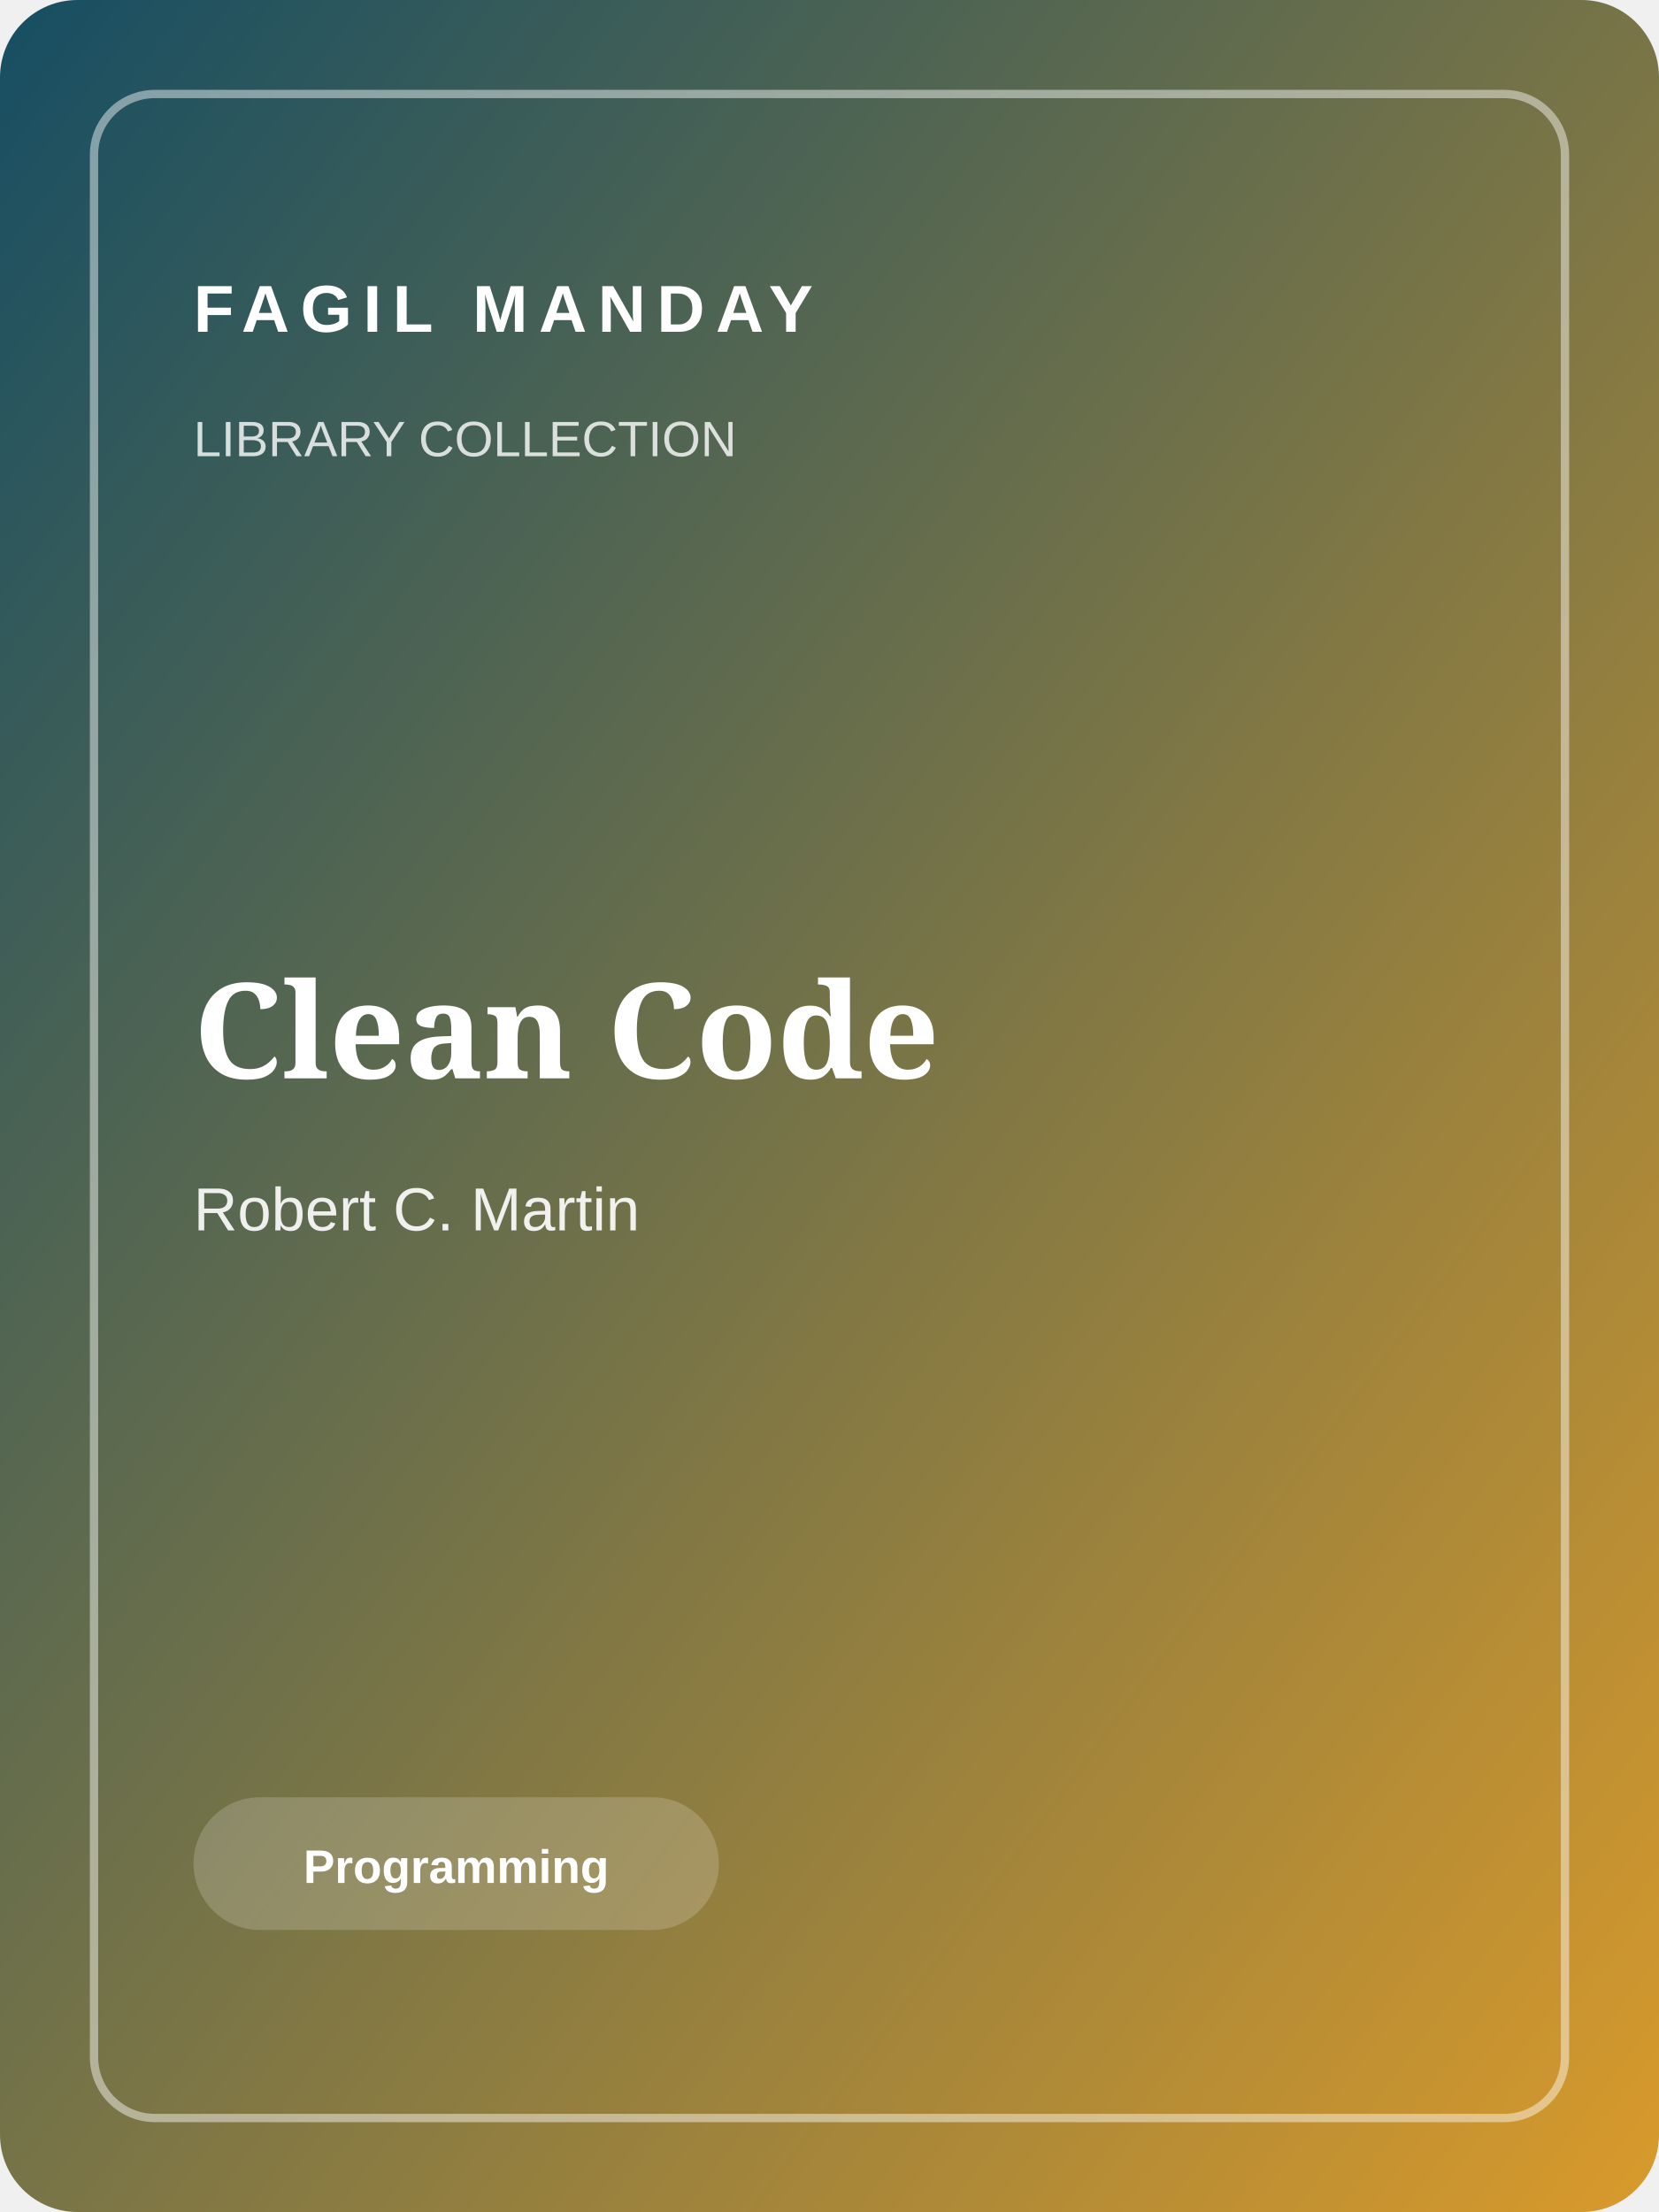
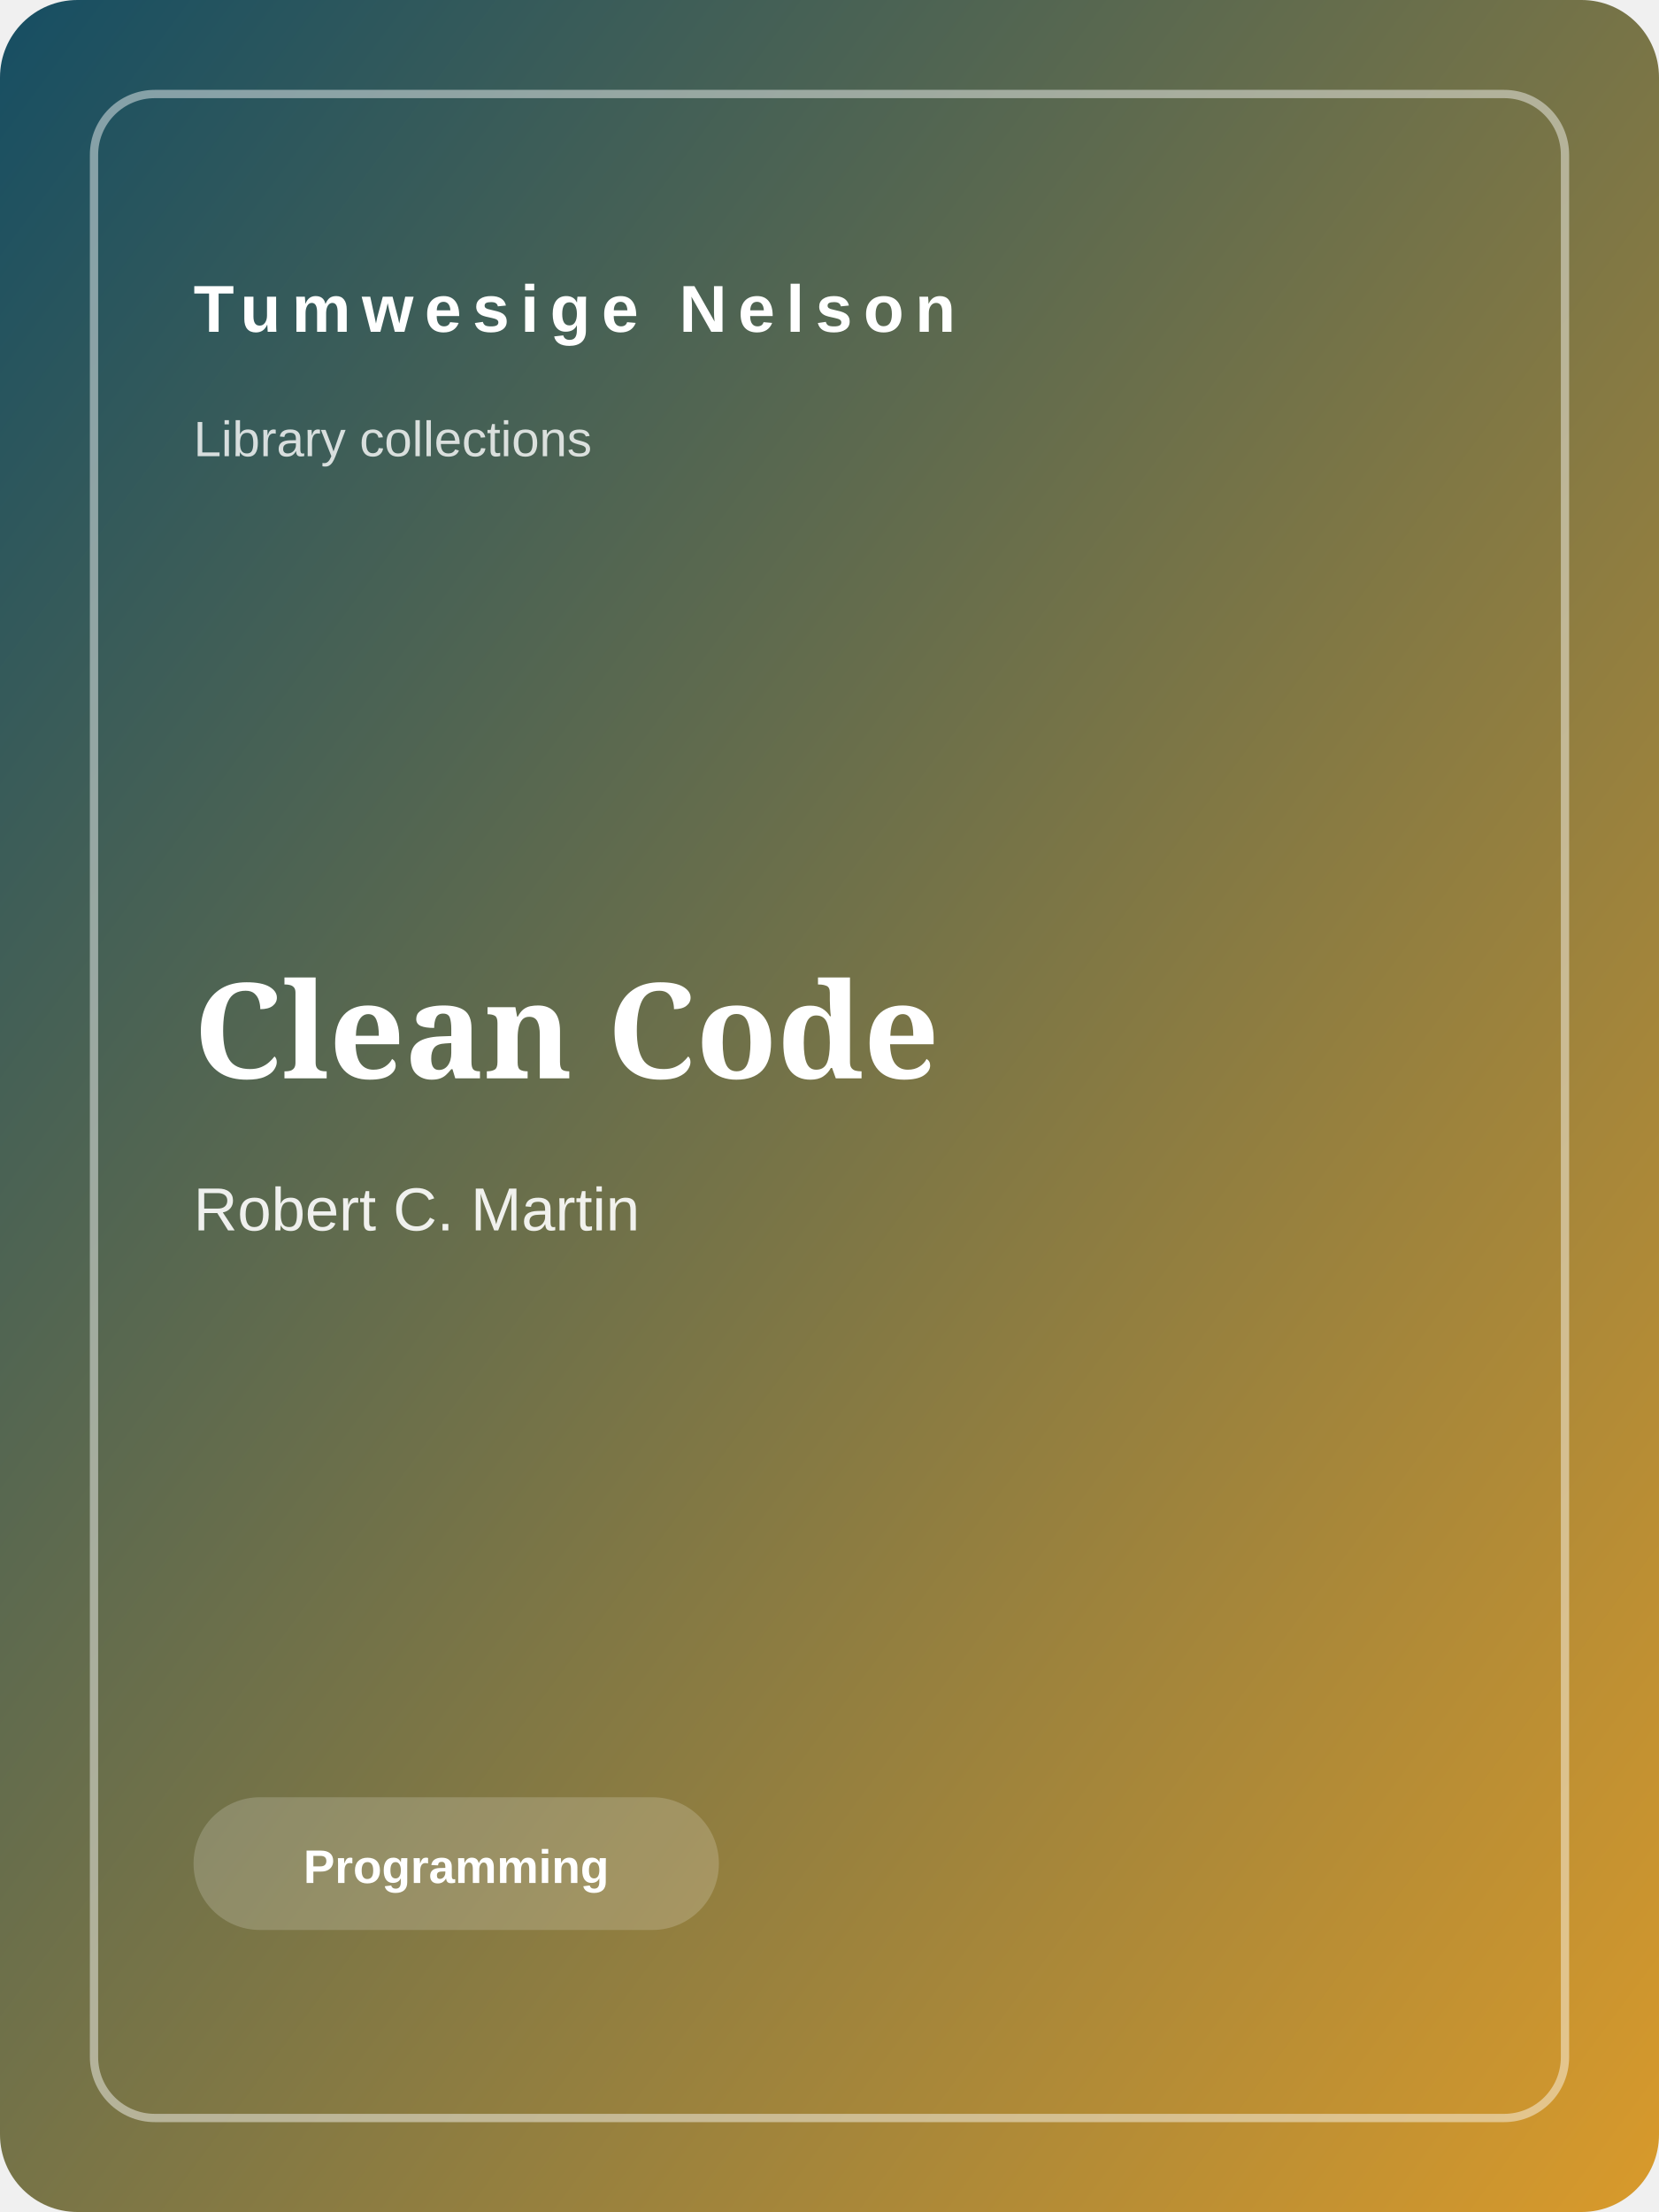
<svg xmlns="http://www.w3.org/2000/svg" viewBox="0 0 600 800">
  <defs>
    <linearGradient id="g" x1="0" y1="0" x2="1" y2="1">
      <stop stop-color="#164e63" />
      <stop offset="1" stop-color="#d99a2b" />
    </linearGradient>
  </defs>
  <rect width="600" height="800" rx="28" fill="url(#g)" />
  <rect x="34" y="34" width="532" height="732" rx="22" fill="none" stroke="#fff" stroke-opacity=".45" stroke-width="3" />
-   <text x="70" y="120" fill="#fff" font-family="Arial,sans-serif" font-size="24" font-weight="700" letter-spacing="4">FAGIL MANDAY</text>
-   <text x="70" y="165" fill="#fff" font-family="Arial,sans-serif" font-size="18" opacity=".8">LIBRARY COLLECTION</text>
+   <text x="70" y="120" fill="#fff" font-family="Arial,sans-serif" font-size="24" font-weight="700" letter-spacing="4">Tumwesige Nelson</text>
+   <text x="70" y="165" fill="#fff" font-family="Arial,sans-serif" font-size="18" opacity=".8">Library collections</text>
  <text x="70" y="390" fill="#fff" font-family="Georgia,serif" font-size="48" font-weight="700">Clean Code</text>
  <text x="70" y="445" fill="#fff" font-family="Arial,sans-serif" font-size="22" opacity=".9">Robert C. Martin</text>
  <rect x="70" y="650" width="190" height="48" rx="24" fill="#fff" fill-opacity=".18" />
  <text x="165" y="681" text-anchor="middle" fill="#fff" font-family="Arial,sans-serif" font-size="17" font-weight="700">Programming</text>
</svg>
